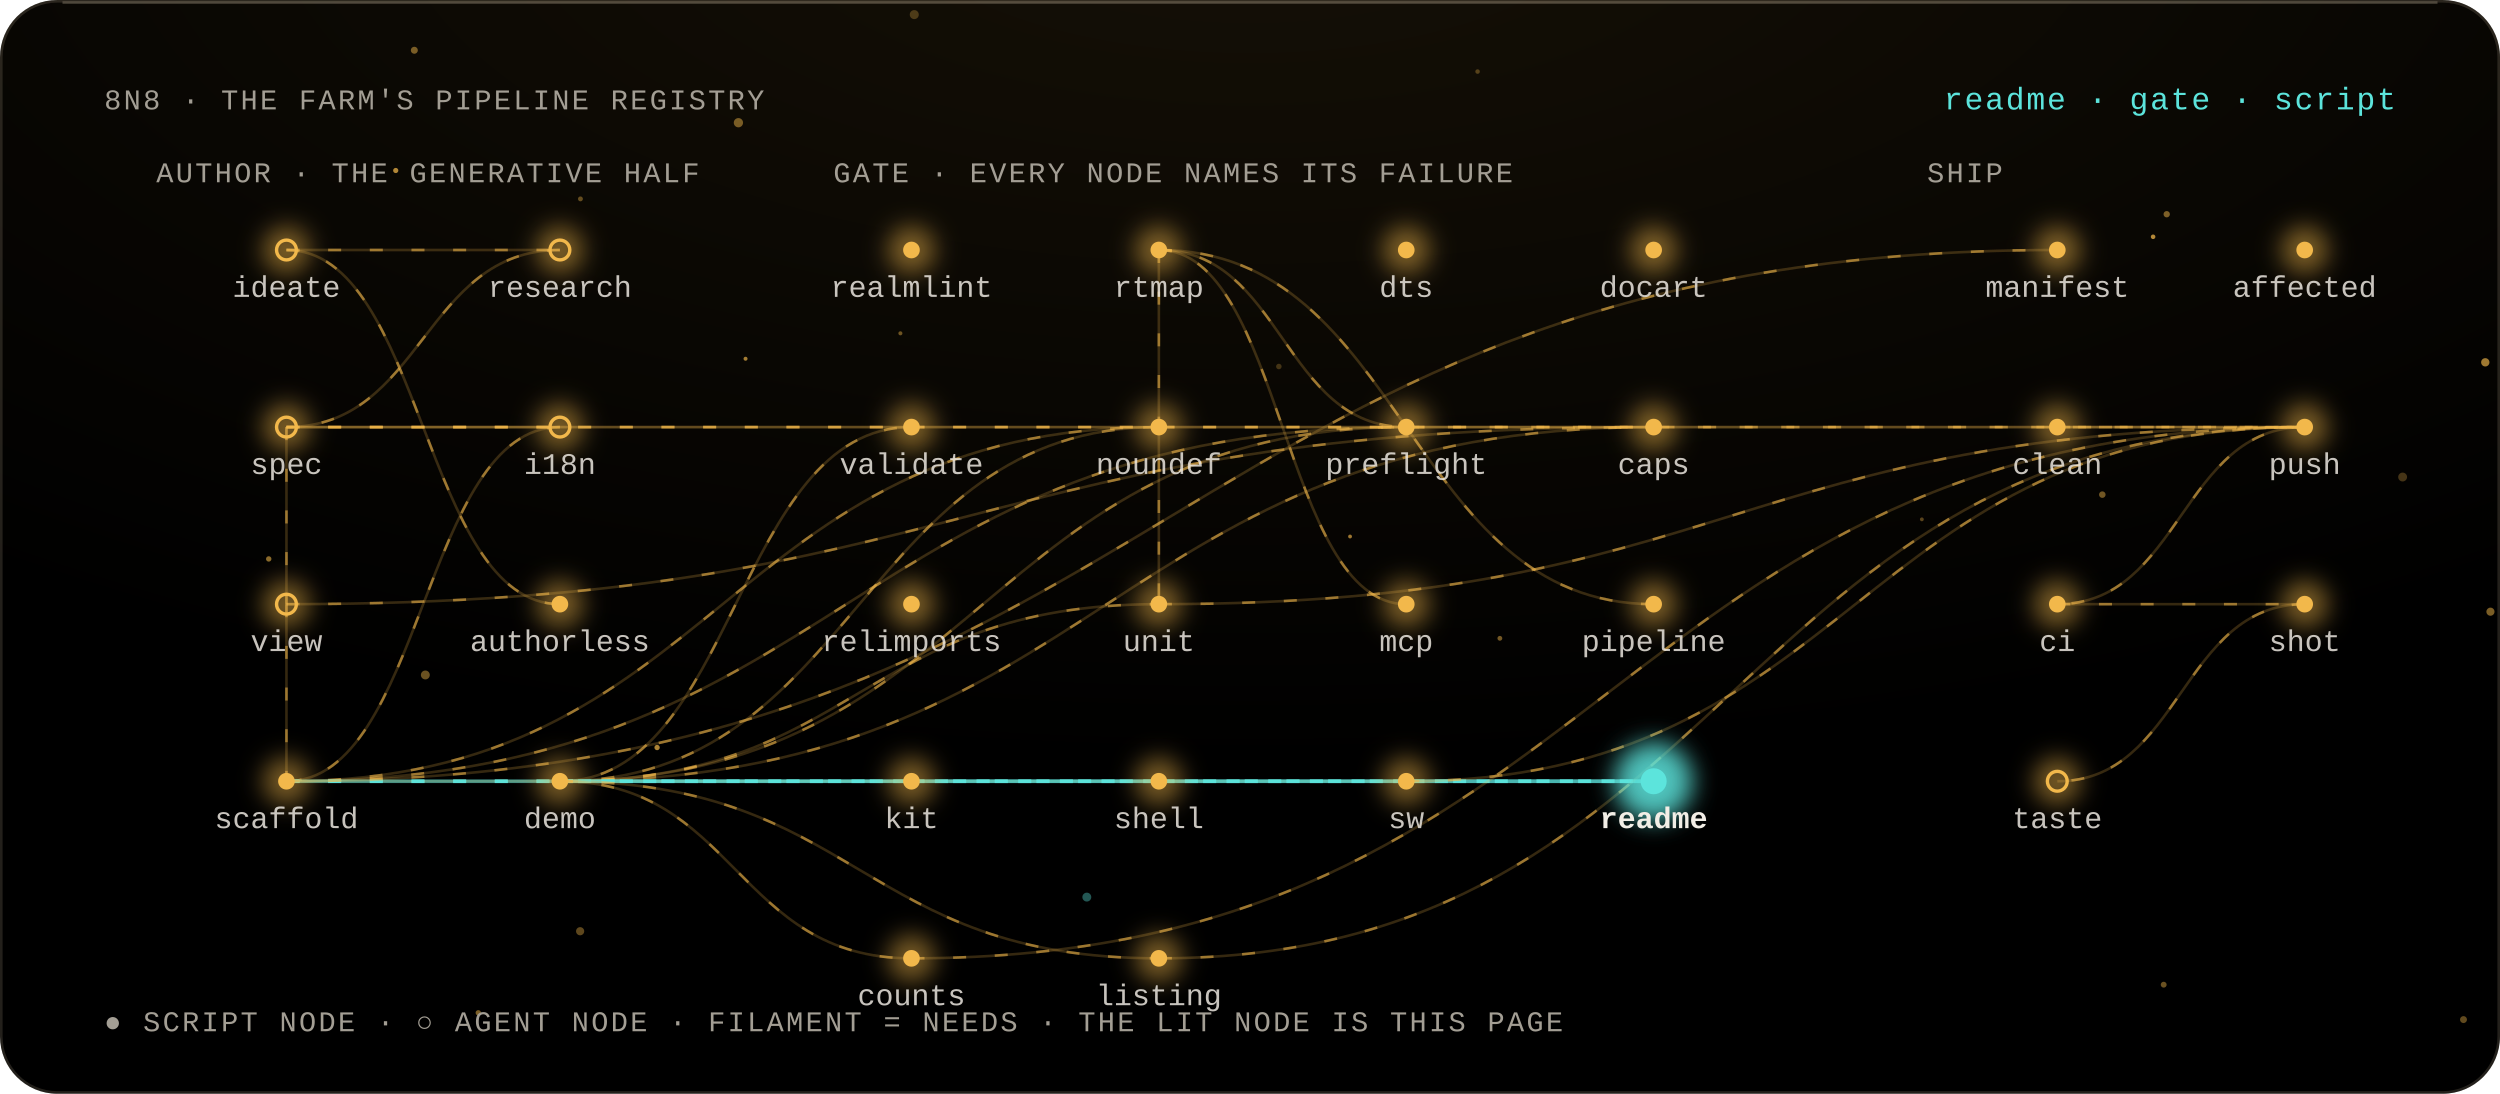
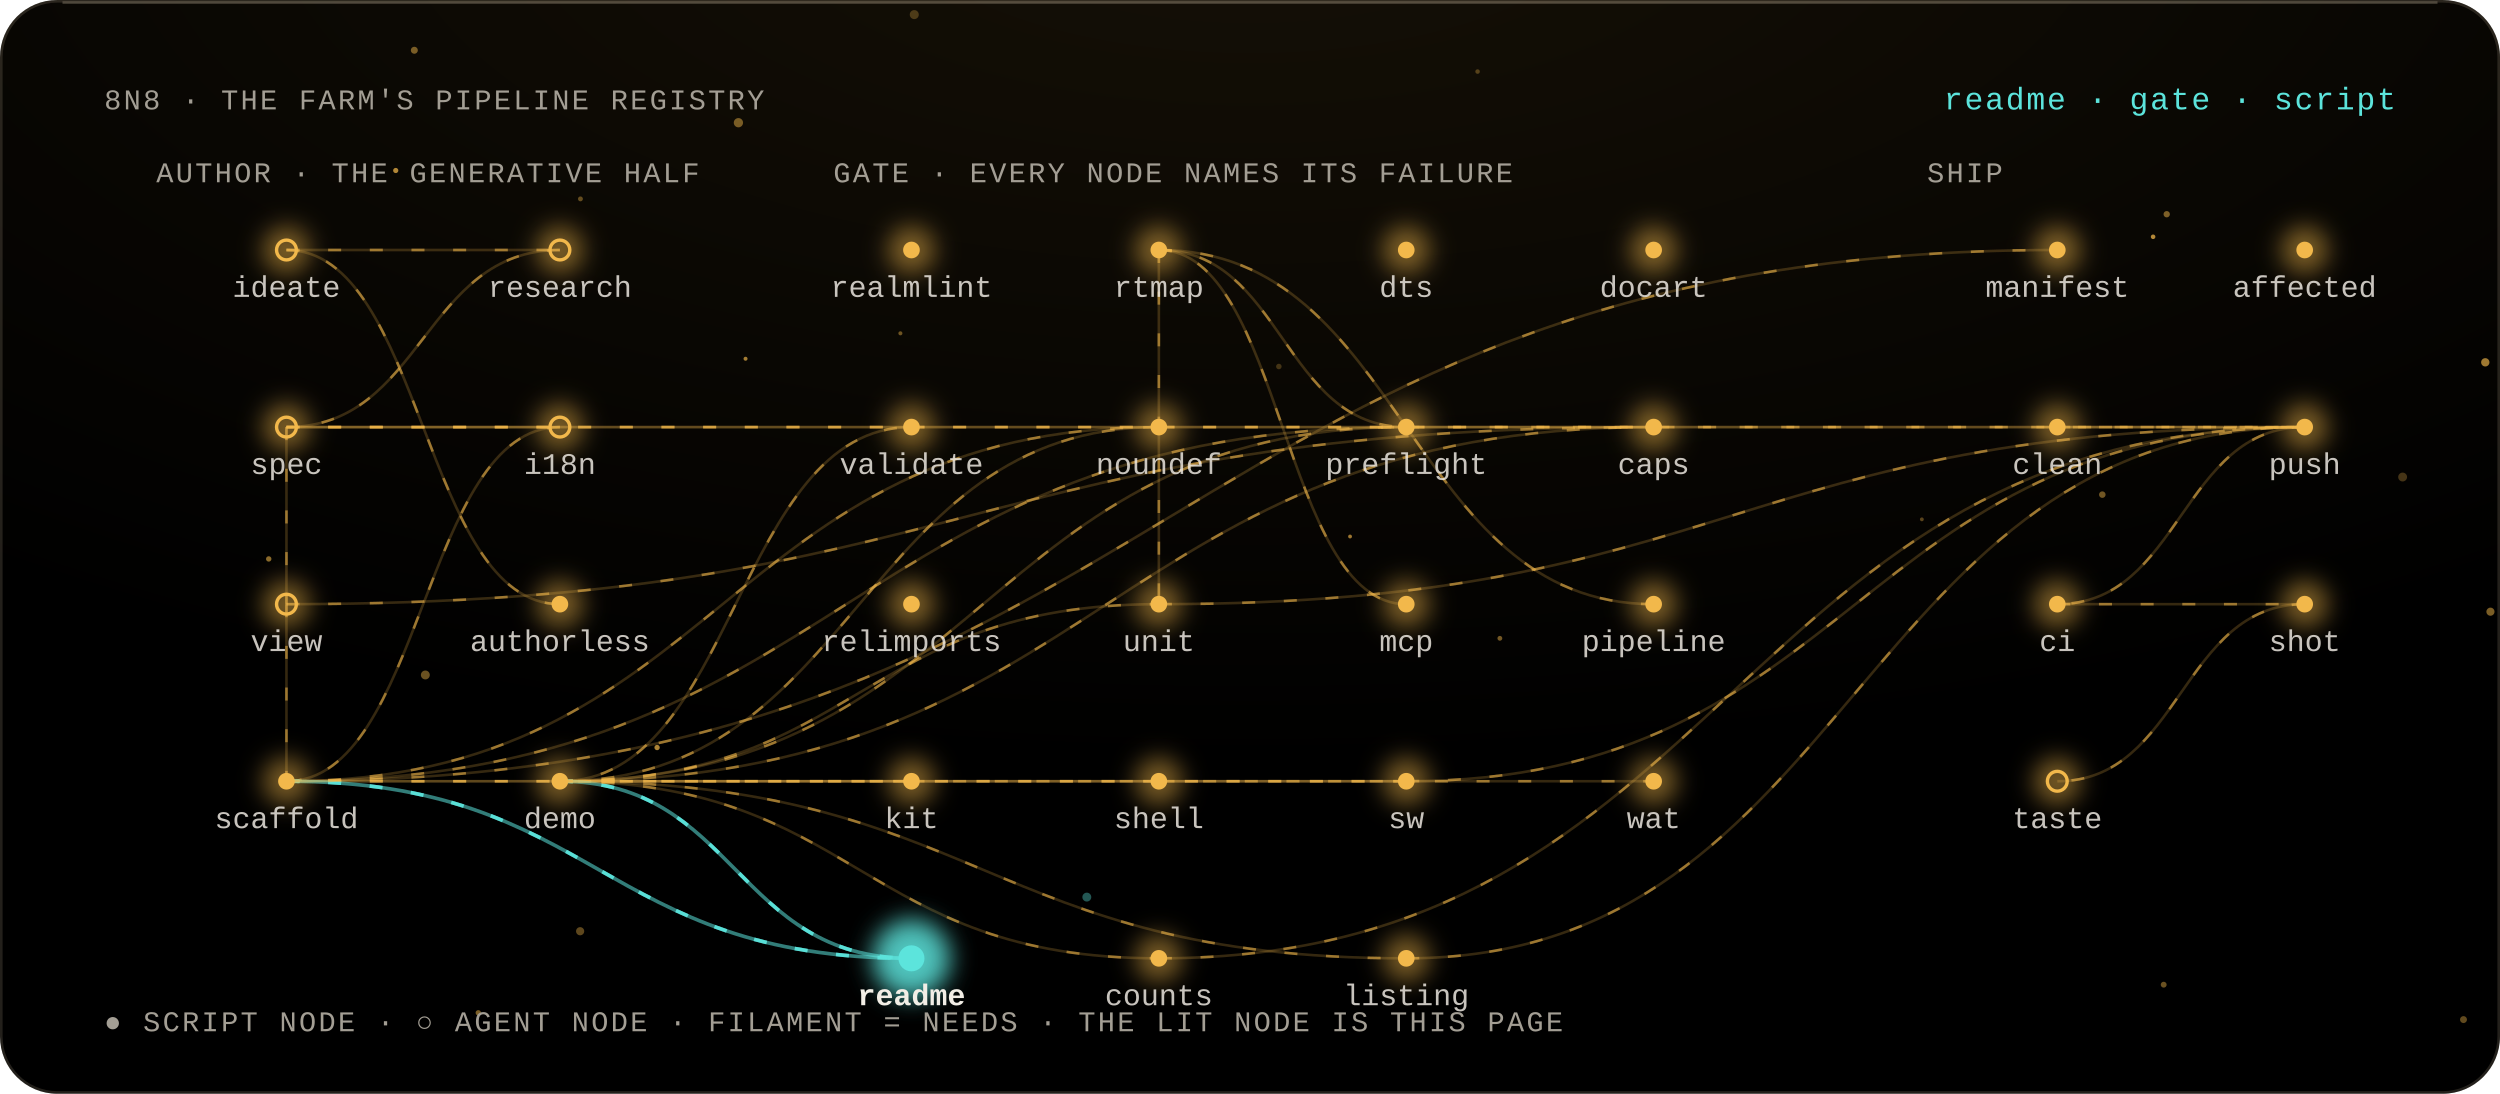
<svg xmlns="http://www.w3.org/2000/svg" viewBox="0 0 960 420" width="960" height="420" role="img" aria-labelledby="t">
  <style>
  text { font-family: 'Geist Mono', ui-monospace, 'Liberation Mono', Menlo, monospace; fill: #F2EEE6; }
  .m { fill: #A39E94; font-size: 11px; letter-spacing: .08em; }
  .l { font-size: 11.5px; }
  .h { font-size: 12px; fill: #5CE4DC; letter-spacing: .06em; }
  .flow { stroke-dasharray: 5 11; animation: flow 3s linear infinite; }
  @keyframes flow { to { stroke-dashoffset: -32; } }
  .breathe { animation: breathe 4.2s ease-in-out infinite; }
  @keyframes breathe { 50% { opacity: .38; } }
  .beat { animation: beat 2.6s ease-in-out infinite; transform-box: fill-box; transform-origin: center; }
  @keyframes beat { 50% { opacity: .55; transform: scale(1.35); } }
  .spin { transform-box: fill-box; transform-origin: center; animation: spin 48s linear infinite; }
  .spin-r { transform-box: fill-box; transform-origin: center; animation: spin 64s linear infinite reverse; }
  @keyframes spin { to { transform: rotate(360deg); } }
  @media (prefers-reduced-motion: reduce) { * { animation: none !important; } }
</style>
  <defs>
    <filter id="bloom" x="-80%" y="-80%" width="260%" height="260%">
      <feGaussianBlur stdDeviation="4.5" />
    </filter>
    <filter id="soft" x="-30%" y="-30%" width="160%" height="160%">
      <feGaussianBlur stdDeviation="1.4" />
    </filter>
    <radialGradient id="key" cx="50%" cy="-10%" r="80%">
      <stop offset="0" stop-color="#F2B84B" stop-opacity=".09" />
      <stop offset="1" stop-color="#F2B84B" stop-opacity="0" />
    </radialGradient>
    <linearGradient id="pair" x1="0" x2="1">
      <stop offset="0" stop-color="#F2B84B" />
      <stop offset="1" stop-color="#5CE4DC" />
    </linearGradient>
  </defs>
  <rect width="960" height="420" rx="22" fill="#000" />
  <rect width="960" height="420" rx="22" fill="url(#key)" />
  <rect x=".5" y=".5" width="959" height="419" rx="21.5" fill="none" stroke="rgba(255,232,196,.14)" />
  <path d="M 24 1 H 936" stroke="rgba(255,238,208,.22)" stroke-width="1" />
  <g>
    <circle cx="518.42" cy="206.02" r="0.74" fill="#F2B84B" opacity="0.64" class="breathe" style="animation-delay:-1.65s" />
    <circle cx="103.19" cy="214.63" r="1.04" fill="#F2B84B" opacity="0.57" class="breathe" style="animation-delay:-4.16s" />
    <circle cx="832.02" cy="82.26" r="1.22" fill="#F2B84B" opacity="0.5" class="breathe" style="animation-delay:-0.1s" />
    <circle cx="151.96" cy="65.47" r="1" fill="#F2B84B" opacity="0.72" class="breathe" style="animation-delay:-0.66s" />
    <circle cx="567.39" cy="27.48" r="0.87" fill="#F2B84B" opacity="0.31" class="breathe" style="animation-delay:-3.68s" />
    <circle cx="922.61" cy="183.18" r="1.7" fill="#F2B84B" opacity="0.28" class="breathe" style="animation-delay:-2.04s" />
    <circle cx="491.08" cy="140.74" r="1.06" fill="#F2B84B" opacity="0.25" class="breathe" style="animation-delay:-3.77s" />
    <circle cx="807.29" cy="189.94" r="1.26" fill="#F2B84B" opacity="0.46" class="breathe" style="animation-delay:-3.75s" />
    <circle cx="252.32" cy="287.05" r="1.03" fill="#F2B84B" opacity="0.71" class="breathe" style="animation-delay:-1.63s" />
    <circle cx="159.1" cy="19.3" r="1.35" fill="#F2B84B" opacity="0.48" class="breathe" style="animation-delay:-2.46s" />
    <circle cx="575.95" cy="245.11" r="0.93" fill="#F2B84B" opacity="0.47" class="breathe" style="animation-delay:-0.48s" />
    <circle cx="737.99" cy="199.43" r="0.74" fill="#F2B84B" opacity="0.36" class="breathe" style="animation-delay:-3.75s" />
    <circle cx="826.79" cy="90.93" r="0.88" fill="#F2B84B" opacity="0.73" class="breathe" style="animation-delay:-1.86s" />
    <circle cx="954.35" cy="139.13" r="1.6" fill="#F2B84B" opacity="0.65" class="breathe" style="animation-delay:-2.42s" />
    <circle cx="351.08" cy="5.61" r="1.73" fill="#F2B84B" opacity="0.27" class="breathe" style="animation-delay:-3.19s" />
    <circle cx="283.55" cy="47.12" r="1.78" fill="#F2B84B" opacity="0.47" class="breathe" style="animation-delay:-1.4s" />
    <circle cx="417.34" cy="344.49" r="1.71" fill="#5CE4DC" opacity="0.38" class="breathe" style="animation-delay:-3.86s" />
    <circle cx="222.89" cy="76.37" r="0.94" fill="#F2B84B" opacity="0.39" class="breathe" style="animation-delay:-3.8s" />
    <circle cx="286.29" cy="137.76" r="0.77" fill="#F2B84B" opacity="0.67" class="breathe" style="animation-delay:-0.57s" />
    <circle cx="222.77" cy="357.59" r="1.57" fill="#F2B84B" opacity="0.39" class="breathe" style="animation-delay:-4.04s" />
    <circle cx="945.98" cy="391.52" r="1.34" fill="#F2B84B" opacity="0.4" class="breathe" style="animation-delay:-2.98s" />
    <circle cx="183.66" cy="388.91" r="1.03" fill="#F2B84B" opacity="0.51" class="breathe" style="animation-delay:-0.46s" />
    <circle cx="163.33" cy="259.19" r="1.71" fill="#F2B84B" opacity="0.44" class="breathe" style="animation-delay:-1.7s" />
    <circle cx="830.86" cy="378.12" r="1.13" fill="#F2B84B" opacity="0.44" class="breathe" style="animation-delay:-1.88s" />
    <circle cx="956.33" cy="234.89" r="1.56" fill="#F2B84B" opacity="0.51" class="breathe" style="animation-delay:-1.01s" />
    <circle cx="345.75" cy="127.99" r="0.78" fill="#F2B84B" opacity="0.43" class="breathe" style="animation-delay:-1.35s" />
  </g>
  <text x="40" y="42" class="m" text-anchor="start">8N8 · THE FARM'S PIPELINE REGISTRY</text>
  <text x="920" y="42" class="h" text-anchor="end">readme · gate · script</text>
  <text x="60" y="70" class="m" text-anchor="start">AUTHOR · THE GENERATIVE HALF</text>
  <text x="320" y="70" class="m" text-anchor="start">GATE · EVERY NODE NAMES ITS FAILURE</text>
  <text x="740" y="70" class="m" text-anchor="start">SHIP</text>
  <path d="M 110 96 C 162.5 96, 162.5 96, 215 96" fill="none" stroke="#F2B84B" stroke-opacity="0.22" stroke-width="1" />
  <path d="M 110 96 C 162.5 96, 162.5 96, 215 96" fill="none" stroke="#F2B84B" stroke-opacity="0.55" stroke-width="1" class="flow" />
  <path d="M 215 96 C 162.5 96, 162.5 164, 110 164" fill="none" stroke="#F2B84B" stroke-opacity="0.22" stroke-width="1" />
  <path d="M 215 96 C 162.5 96, 162.5 164, 110 164" fill="none" stroke="#F2B84B" stroke-opacity="0.55" stroke-width="1" class="flow" />
  <path d="M 110 164 C 162.5 164, 162.5 164, 215 164" fill="none" stroke="#F2B84B" stroke-opacity="0.22" stroke-width="1" />
  <path d="M 110 164 C 162.5 164, 162.5 164, 215 164" fill="none" stroke="#F2B84B" stroke-opacity="0.55" stroke-width="1" class="flow" />
  <path d="M 110 164 C 110 164, 110 232, 110 232" fill="none" stroke="#F2B84B" stroke-opacity="0.22" stroke-width="1" />
  <path d="M 110 164 C 110 164, 110 232, 110 232" fill="none" stroke="#F2B84B" stroke-opacity="0.55" stroke-width="1" class="flow" />
  <path d="M 110 96 C 162.5 96, 162.5 232, 215 232" fill="none" stroke="#F2B84B" stroke-opacity="0.22" stroke-width="1" />
  <path d="M 110 96 C 162.5 96, 162.5 232, 215 232" fill="none" stroke="#F2B84B" stroke-opacity="0.55" stroke-width="1" class="flow" />
  <path d="M 110 232 C 110 232, 110 300, 110 300" fill="none" stroke="#F2B84B" stroke-opacity="0.22" stroke-width="1" />
  <path d="M 110 232 C 110 232, 110 300, 110 300" fill="none" stroke="#F2B84B" stroke-opacity="0.55" stroke-width="1" class="flow" />
  <path d="M 215 164 C 162.5 164, 162.5 300, 110 300" fill="none" stroke="#F2B84B" stroke-opacity="0.22" stroke-width="1" />
  <path d="M 215 164 C 162.5 164, 162.5 300, 110 300" fill="none" stroke="#F2B84B" stroke-opacity="0.55" stroke-width="1" class="flow" />
  <path d="M 110 164 C 230 164, 230 164, 350 164" fill="none" stroke="#F2B84B" stroke-opacity="0.22" stroke-width="1" />
  <path d="M 110 164 C 230 164, 230 164, 350 164" fill="none" stroke="#F2B84B" stroke-opacity="0.55" stroke-width="1" class="flow" />
  <path d="M 215 300 C 282.5 300, 282.5 164, 350 164" fill="none" stroke="#F2B84B" stroke-opacity="0.22" stroke-width="1" />
  <path d="M 215 300 C 282.5 300, 282.5 164, 350 164" fill="none" stroke="#F2B84B" stroke-opacity="0.55" stroke-width="1" class="flow" />
  <path d="M 110 300 C 277.5 300, 277.5 164, 445 164" fill="none" stroke="#F2B84B" stroke-opacity="0.22" stroke-width="1" />
  <path d="M 110 300 C 277.5 300, 277.5 164, 445 164" fill="none" stroke="#F2B84B" stroke-opacity="0.55" stroke-width="1" class="flow" />
  <path d="M 215 300 C 330 300, 330 164, 445 164" fill="none" stroke="#F2B84B" stroke-opacity="0.22" stroke-width="1" />
  <path d="M 215 300 C 330 300, 330 164, 445 164" fill="none" stroke="#F2B84B" stroke-opacity="0.55" stroke-width="1" class="flow" />
  <path d="M 110 300 C 325 300, 325 164, 540 164" fill="none" stroke="#F2B84B" stroke-opacity="0.22" stroke-width="1" />
  <path d="M 110 300 C 325 300, 325 164, 540 164" fill="none" stroke="#F2B84B" stroke-opacity="0.55" stroke-width="1" class="flow" />
  <path d="M 215 300 C 377.5 300, 377.5 164, 540 164" fill="none" stroke="#F2B84B" stroke-opacity="0.22" stroke-width="1" />
  <path d="M 215 300 C 377.5 300, 377.5 164, 540 164" fill="none" stroke="#F2B84B" stroke-opacity="0.55" stroke-width="1" class="flow" />
  <path d="M 445 96 C 492.5 96, 492.5 164, 540 164" fill="none" stroke="#F2B84B" stroke-opacity="0.22" stroke-width="1" />
  <path d="M 445 96 C 492.5 96, 492.5 164, 540 164" fill="none" stroke="#F2B84B" stroke-opacity="0.55" stroke-width="1" class="flow" />
  <path d="M 110 164 C 372.5 164, 372.5 164, 635 164" fill="none" stroke="#F2B84B" stroke-opacity="0.22" stroke-width="1" />
  <path d="M 110 164 C 372.5 164, 372.5 164, 635 164" fill="none" stroke="#F2B84B" stroke-opacity="0.55" stroke-width="1" class="flow" />
  <path d="M 110 232 C 372.5 232, 372.5 164, 635 164" fill="none" stroke="#F2B84B" stroke-opacity="0.22" stroke-width="1" />
  <path d="M 110 232 C 372.5 232, 372.5 164, 635 164" fill="none" stroke="#F2B84B" stroke-opacity="0.55" stroke-width="1" class="flow" />
  <path d="M 215 300 C 425 300, 425 164, 635 164" fill="none" stroke="#F2B84B" stroke-opacity="0.22" stroke-width="1" />
  <path d="M 215 300 C 425 300, 425 164, 635 164" fill="none" stroke="#F2B84B" stroke-opacity="0.55" stroke-width="1" class="flow" />
  <path d="M 215 300 C 330 300, 330 232, 445 232" fill="none" stroke="#F2B84B" stroke-opacity="0.22" stroke-width="1" />
  <path d="M 215 300 C 330 300, 330 232, 445 232" fill="none" stroke="#F2B84B" stroke-opacity="0.55" stroke-width="1" class="flow" />
  <path d="M 445 96 C 445 96, 445 232, 445 232" fill="none" stroke="#F2B84B" stroke-opacity="0.22" stroke-width="1" />
  <path d="M 445 96 C 445 96, 445 232, 445 232" fill="none" stroke="#F2B84B" stroke-opacity="0.55" stroke-width="1" class="flow" />
  <path d="M 445 96 C 492.5 96, 492.5 232, 540 232" fill="none" stroke="#F2B84B" stroke-opacity="0.22" stroke-width="1" />
  <path d="M 445 96 C 492.5 96, 492.5 232, 540 232" fill="none" stroke="#F2B84B" stroke-opacity="0.55" stroke-width="1" class="flow" />
  <path d="M 445 96 C 540 96, 540 232, 635 232" fill="none" stroke="#F2B84B" stroke-opacity="0.22" stroke-width="1" />
  <path d="M 445 96 C 540 96, 540 232, 635 232" fill="none" stroke="#F2B84B" stroke-opacity="0.55" stroke-width="1" class="flow" />
  <path d="M 110 300 C 230 300, 230 300, 350 300" fill="none" stroke="#F2B84B" stroke-opacity="0.22" stroke-width="1" />
  <path d="M 110 300 C 230 300, 230 300, 350 300" fill="none" stroke="#F2B84B" stroke-opacity="0.55" stroke-width="1" class="flow" />
  <path d="M 110 300 C 325 300, 325 300, 540 300" fill="none" stroke="#F2B84B" stroke-opacity="0.22" stroke-width="1" />
  <path d="M 110 300 C 325 300, 325 300, 540 300" fill="none" stroke="#F2B84B" stroke-opacity="0.55" stroke-width="1" class="flow" />
  <path d="M 215 300 C 377.5 300, 377.5 300, 540 300" fill="none" stroke="#F2B84B" stroke-opacity="0.22" stroke-width="1" />
  <path d="M 215 300 C 377.5 300, 377.5 300, 540 300" fill="none" stroke="#F2B84B" stroke-opacity="0.55" stroke-width="1" class="flow" />
-   <path d="M 110 300 C 372.5 300, 372.5 300, 635 300" fill="none" stroke="#5CE4DC" stroke-opacity="0.55" stroke-width="1.4" />
-   <path d="M 110 300 C 372.5 300, 372.5 300, 635 300" fill="none" stroke="#5CE4DC" stroke-opacity="0.95" stroke-width="1.4" class="flow" />
-   <path d="M 215 300 C 425 300, 425 300, 635 300" fill="none" stroke="#5CE4DC" stroke-opacity="0.55" stroke-width="1.4" />
-   <path d="M 215 300 C 425 300, 425 300, 635 300" fill="none" stroke="#5CE4DC" stroke-opacity="0.95" stroke-width="1.4" class="flow" />
-   <path d="M 215 300 C 282.5 300, 282.5 368, 350 368" fill="none" stroke="#F2B84B" stroke-opacity="0.22" stroke-width="1" />
-   <path d="M 215 300 C 282.5 300, 282.5 368, 350 368" fill="none" stroke="#F2B84B" stroke-opacity="0.55" stroke-width="1" class="flow" />
+   <path d="M 215 300 C 425 300, 425 300, 635 300" fill="none" stroke="#F2B84B" stroke-opacity="0.22" stroke-width="1" />
+   <path d="M 215 300 C 425 300, 425 300, 635 300" fill="none" stroke="#F2B84B" stroke-opacity="0.55" stroke-width="1" class="flow" />
+   <path d="M 110 300 C 230 300, 230 368, 350 368" fill="none" stroke="#5CE4DC" stroke-opacity="0.55" stroke-width="1.4" />
+   <path d="M 110 300 C 230 300, 230 368, 350 368" fill="none" stroke="#5CE4DC" stroke-opacity="0.95" stroke-width="1.4" class="flow" />
+   <path d="M 215 300 C 282.5 300, 282.5 368, 350 368" fill="none" stroke="#5CE4DC" stroke-opacity="0.55" stroke-width="1.4" />
+   <path d="M 215 300 C 282.5 300, 282.5 368, 350 368" fill="none" stroke="#5CE4DC" stroke-opacity="0.95" stroke-width="1.4" class="flow" />
  <path d="M 215 300 C 330 300, 330 368, 445 368" fill="none" stroke="#F2B84B" stroke-opacity="0.22" stroke-width="1" />
  <path d="M 215 300 C 330 300, 330 368, 445 368" fill="none" stroke="#F2B84B" stroke-opacity="0.55" stroke-width="1" class="flow" />
+   <path d="M 215 300 C 377.5 300, 377.5 368, 540 368" fill="none" stroke="#F2B84B" stroke-opacity="0.22" stroke-width="1" />
+   <path d="M 215 300 C 377.5 300, 377.5 368, 540 368" fill="none" stroke="#F2B84B" stroke-opacity="0.55" stroke-width="1" class="flow" />
  <path d="M 110 300 C 450 300, 450 96, 790 96" fill="none" stroke="#F2B84B" stroke-opacity="0.22" stroke-width="1" />
  <path d="M 110 300 C 450 300, 450 96, 790 96" fill="none" stroke="#F2B84B" stroke-opacity="0.55" stroke-width="1" class="flow" />
  <path d="M 350 164 C 617.5 164, 617.5 164, 885 164" fill="none" stroke="#F2B84B" stroke-opacity="0.22" stroke-width="1" />
  <path d="M 350 164 C 617.5 164, 617.5 164, 885 164" fill="none" stroke="#F2B84B" stroke-opacity="0.55" stroke-width="1" class="flow" />
  <path d="M 540 164 C 712.5 164, 712.5 164, 885 164" fill="none" stroke="#F2B84B" stroke-opacity="0.22" stroke-width="1" />
  <path d="M 540 164 C 712.5 164, 712.5 164, 885 164" fill="none" stroke="#F2B84B" stroke-opacity="0.55" stroke-width="1" class="flow" />
  <path d="M 445 232 C 665 232, 665 164, 885 164" fill="none" stroke="#F2B84B" stroke-opacity="0.22" stroke-width="1" />
  <path d="M 445 232 C 665 232, 665 164, 885 164" fill="none" stroke="#F2B84B" stroke-opacity="0.55" stroke-width="1" class="flow" />
  <path d="M 540 300 C 712.5 300, 712.5 164, 885 164" fill="none" stroke="#F2B84B" stroke-opacity="0.22" stroke-width="1" />
  <path d="M 540 300 C 712.5 300, 712.5 164, 885 164" fill="none" stroke="#F2B84B" stroke-opacity="0.55" stroke-width="1" class="flow" />
-   <path d="M 350 368 C 617.5 368, 617.5 164, 885 164" fill="none" stroke="#F2B84B" stroke-opacity="0.22" stroke-width="1" />
-   <path d="M 350 368 C 617.5 368, 617.5 164, 885 164" fill="none" stroke="#F2B84B" stroke-opacity="0.55" stroke-width="1" class="flow" />
  <path d="M 445 368 C 665 368, 665 164, 885 164" fill="none" stroke="#F2B84B" stroke-opacity="0.22" stroke-width="1" />
  <path d="M 445 368 C 665 368, 665 164, 885 164" fill="none" stroke="#F2B84B" stroke-opacity="0.55" stroke-width="1" class="flow" />
+   <path d="M 540 368 C 712.5 368, 712.5 164, 885 164" fill="none" stroke="#F2B84B" stroke-opacity="0.22" stroke-width="1" />
+   <path d="M 540 368 C 712.5 368, 712.5 164, 885 164" fill="none" stroke="#F2B84B" stroke-opacity="0.55" stroke-width="1" class="flow" />
  <path d="M 790 164 C 837.5 164, 837.5 164, 885 164" fill="none" stroke="#F2B84B" stroke-opacity="0.22" stroke-width="1" />
  <path d="M 790 164 C 837.5 164, 837.5 164, 885 164" fill="none" stroke="#F2B84B" stroke-opacity="0.55" stroke-width="1" class="flow" />
  <path d="M 885 164 C 837.5 164, 837.5 232, 790 232" fill="none" stroke="#F2B84B" stroke-opacity="0.22" stroke-width="1" />
  <path d="M 885 164 C 837.5 164, 837.5 232, 790 232" fill="none" stroke="#F2B84B" stroke-opacity="0.55" stroke-width="1" class="flow" />
  <path d="M 790 232 C 837.5 232, 837.5 232, 885 232" fill="none" stroke="#F2B84B" stroke-opacity="0.22" stroke-width="1" />
  <path d="M 790 232 C 837.5 232, 837.5 232, 885 232" fill="none" stroke="#F2B84B" stroke-opacity="0.55" stroke-width="1" class="flow" />
  <path d="M 885 232 C 837.5 232, 837.5 300, 790 300" fill="none" stroke="#F2B84B" stroke-opacity="0.22" stroke-width="1" />
  <path d="M 885 232 C 837.5 232, 837.5 300, 790 300" fill="none" stroke="#F2B84B" stroke-opacity="0.55" stroke-width="1" class="flow" />
  <g>
    <circle cx="110" cy="96" r="9" fill="#F2B84B" opacity="0.5" filter="url(#bloom)" class="breathe" style="animation-delay:-1.93s" />
    <circle cx="110" cy="96" r="3.8" fill="none" stroke="#F2B84B" stroke-width="1.3" />
  </g>
  <text x="110" y="114" class="l" text-anchor="middle" fill="#F2EEE6" fill-opacity=".82">ideate</text>
  <g>
    <circle cx="215" cy="96" r="9" fill="#F2B84B" opacity="0.5" filter="url(#bloom)" class="breathe" style="animation-delay:-0.16s" />
    <circle cx="215" cy="96" r="3.8" fill="none" stroke="#F2B84B" stroke-width="1.3" />
  </g>
  <text x="215" y="114" class="l" text-anchor="middle" fill="#F2EEE6" fill-opacity=".82">research</text>
  <g>
    <circle cx="110" cy="164" r="9" fill="#F2B84B" opacity="0.5" filter="url(#bloom)" class="breathe" style="animation-delay:-2.16s" />
    <circle cx="110" cy="164" r="3.8" fill="none" stroke="#F2B84B" stroke-width="1.3" />
  </g>
  <text x="110" y="182" class="l" text-anchor="middle" fill="#F2EEE6" fill-opacity=".82">spec</text>
  <g>
    <circle cx="215" cy="164" r="9" fill="#F2B84B" opacity="0.5" filter="url(#bloom)" class="breathe" style="animation-delay:-1.96s" />
    <circle cx="215" cy="164" r="3.8" fill="none" stroke="#F2B84B" stroke-width="1.3" />
  </g>
  <text x="215" y="182" class="l" text-anchor="middle" fill="#F2EEE6" fill-opacity=".82">i18n</text>
  <g>
    <circle cx="110" cy="232" r="9" fill="#F2B84B" opacity="0.5" filter="url(#bloom)" class="breathe" style="animation-delay:-3.15s" />
    <circle cx="110" cy="232" r="3.8" fill="none" stroke="#F2B84B" stroke-width="1.3" />
  </g>
  <text x="110" y="250" class="l" text-anchor="middle" fill="#F2EEE6" fill-opacity=".82">view</text>
  <g>
    <circle cx="215" cy="232" r="9" fill="#F2B84B" opacity="0.5" filter="url(#bloom)" class="breathe" style="animation-delay:-1.57s" />
    <circle cx="215" cy="232" r="3.2" fill="#F2B84B" />
  </g>
  <text x="215" y="250" class="l" text-anchor="middle" fill="#F2EEE6" fill-opacity=".82">authorless</text>
  <g>
    <circle cx="110" cy="300" r="9" fill="#F2B84B" opacity="0.5" filter="url(#bloom)" class="breathe" style="animation-delay:-0.83s" />
    <circle cx="110" cy="300" r="3.2" fill="#F2B84B" />
  </g>
  <text x="110" y="318" class="l" text-anchor="middle" fill="#F2EEE6" fill-opacity=".82">scaffold</text>
  <g>
    <circle cx="215" cy="300" r="9" fill="#F2B84B" opacity="0.5" filter="url(#bloom)" class="breathe" style="animation-delay:-1.24s" />
    <circle cx="215" cy="300" r="3.2" fill="#F2B84B" />
  </g>
  <text x="215" y="318" class="l" text-anchor="middle" fill="#F2EEE6" fill-opacity=".82">demo</text>
  <g>
    <circle cx="350" cy="96" r="9" fill="#F2B84B" opacity="0.5" filter="url(#bloom)" class="breathe" style="animation-delay:-0.43s" />
    <circle cx="350" cy="96" r="3.2" fill="#F2B84B" />
  </g>
  <text x="350" y="114" class="l" text-anchor="middle" fill="#F2EEE6" fill-opacity=".82">realmlint</text>
  <g>
    <circle cx="445" cy="96" r="9" fill="#F2B84B" opacity="0.5" filter="url(#bloom)" class="breathe" style="animation-delay:-2.04s" />
    <circle cx="445" cy="96" r="3.2" fill="#F2B84B" />
  </g>
  <text x="445" y="114" class="l" text-anchor="middle" fill="#F2EEE6" fill-opacity=".82">rtmap</text>
  <g>
    <circle cx="540" cy="96" r="9" fill="#F2B84B" opacity="0.5" filter="url(#bloom)" class="breathe" style="animation-delay:-2.53s" />
    <circle cx="540" cy="96" r="3.2" fill="#F2B84B" />
  </g>
  <text x="540" y="114" class="l" text-anchor="middle" fill="#F2EEE6" fill-opacity=".82">dts</text>
  <g>
    <circle cx="635" cy="96" r="9" fill="#F2B84B" opacity="0.5" filter="url(#bloom)" class="breathe" style="animation-delay:-3.96s" />
    <circle cx="635" cy="96" r="3.2" fill="#F2B84B" />
  </g>
  <text x="635" y="114" class="l" text-anchor="middle" fill="#F2EEE6" fill-opacity=".82">docart</text>
  <g>
    <circle cx="350" cy="164" r="9" fill="#F2B84B" opacity="0.5" filter="url(#bloom)" class="breathe" style="animation-delay:-1.13s" />
    <circle cx="350" cy="164" r="3.2" fill="#F2B84B" />
  </g>
  <text x="350" y="182" class="l" text-anchor="middle" fill="#F2EEE6" fill-opacity=".82">validate</text>
  <g>
    <circle cx="445" cy="164" r="9" fill="#F2B84B" opacity="0.5" filter="url(#bloom)" class="breathe" style="animation-delay:-1.9s" />
    <circle cx="445" cy="164" r="3.2" fill="#F2B84B" />
  </g>
  <text x="445" y="182" class="l" text-anchor="middle" fill="#F2EEE6" fill-opacity=".82">noundef</text>
  <g>
    <circle cx="540" cy="164" r="9" fill="#F2B84B" opacity="0.5" filter="url(#bloom)" class="breathe" style="animation-delay:-3.47s" />
    <circle cx="540" cy="164" r="3.2" fill="#F2B84B" />
  </g>
  <text x="540" y="182" class="l" text-anchor="middle" fill="#F2EEE6" fill-opacity=".82">preflight</text>
  <g>
    <circle cx="635" cy="164" r="9" fill="#F2B84B" opacity="0.5" filter="url(#bloom)" class="breathe" style="animation-delay:-0.78s" />
    <circle cx="635" cy="164" r="3.2" fill="#F2B84B" />
  </g>
  <text x="635" y="182" class="l" text-anchor="middle" fill="#F2EEE6" fill-opacity=".82">caps</text>
  <g>
    <circle cx="350" cy="232" r="9" fill="#F2B84B" opacity="0.5" filter="url(#bloom)" class="breathe" style="animation-delay:-1.96s" />
    <circle cx="350" cy="232" r="3.2" fill="#F2B84B" />
  </g>
  <text x="350" y="250" class="l" text-anchor="middle" fill="#F2EEE6" fill-opacity=".82">relimports</text>
  <g>
    <circle cx="445" cy="232" r="9" fill="#F2B84B" opacity="0.5" filter="url(#bloom)" class="breathe" style="animation-delay:-0.09s" />
    <circle cx="445" cy="232" r="3.2" fill="#F2B84B" />
  </g>
  <text x="445" y="250" class="l" text-anchor="middle" fill="#F2EEE6" fill-opacity=".82">unit</text>
  <g>
    <circle cx="540" cy="232" r="9" fill="#F2B84B" opacity="0.5" filter="url(#bloom)" class="breathe" style="animation-delay:-0.88s" />
    <circle cx="540" cy="232" r="3.2" fill="#F2B84B" />
  </g>
  <text x="540" y="250" class="l" text-anchor="middle" fill="#F2EEE6" fill-opacity=".82">mcp</text>
  <g>
    <circle cx="635" cy="232" r="9" fill="#F2B84B" opacity="0.5" filter="url(#bloom)" class="breathe" style="animation-delay:-1.08s" />
    <circle cx="635" cy="232" r="3.2" fill="#F2B84B" />
  </g>
  <text x="635" y="250" class="l" text-anchor="middle" fill="#F2EEE6" fill-opacity=".82">pipeline</text>
  <g>
    <circle cx="350" cy="300" r="9" fill="#F2B84B" opacity="0.5" filter="url(#bloom)" class="breathe" style="animation-delay:-0.63s" />
    <circle cx="350" cy="300" r="3.2" fill="#F2B84B" />
  </g>
  <text x="350" y="318" class="l" text-anchor="middle" fill="#F2EEE6" fill-opacity=".82">kit</text>
  <g>
    <circle cx="445" cy="300" r="9" fill="#F2B84B" opacity="0.5" filter="url(#bloom)" class="breathe" style="animation-delay:-0.62s" />
    <circle cx="445" cy="300" r="3.2" fill="#F2B84B" />
  </g>
  <text x="445" y="318" class="l" text-anchor="middle" fill="#F2EEE6" fill-opacity=".82">shell</text>
  <g>
    <circle cx="540" cy="300" r="9" fill="#F2B84B" opacity="0.5" filter="url(#bloom)" class="breathe" style="animation-delay:-3.74s" />
    <circle cx="540" cy="300" r="3.2" fill="#F2B84B" />
  </g>
  <text x="540" y="318" class="l" text-anchor="middle" fill="#F2EEE6" fill-opacity=".82">sw</text>
  <g>
-     <circle cx="635" cy="300" r="15" fill="#5CE4DC" opacity="0.85" filter="url(#bloom)" class="beat" style="animation-delay:-0.63s" />
-     <circle cx="635" cy="300" r="5" fill="#5CE4DC" />
-   </g>
-   <text x="635" y="318" class="l" text-anchor="middle" fill="#5CE4DC" font-weight="700">readme</text>
-   <g>
-     <circle cx="350" cy="368" r="9" fill="#F2B84B" opacity="0.5" filter="url(#bloom)" class="breathe" style="animation-delay:-2.01s" />
-     <circle cx="350" cy="368" r="3.2" fill="#F2B84B" />
-   </g>
-   <text x="350" y="386" class="l" text-anchor="middle" fill="#F2EEE6" fill-opacity=".82">counts</text>
+     <circle cx="635" cy="300" r="9" fill="#F2B84B" opacity="0.5" filter="url(#bloom)" class="breathe" style="animation-delay:-0.63s" />
+     <circle cx="635" cy="300" r="3.2" fill="#F2B84B" />
+   </g>
+   <text x="635" y="318" class="l" text-anchor="middle" fill="#F2EEE6" fill-opacity=".82">wat</text>
+   <g>
+     <circle cx="350" cy="368" r="15" fill="#5CE4DC" opacity="0.85" filter="url(#bloom)" class="beat" style="animation-delay:-2.01s" />
+     <circle cx="350" cy="368" r="5" fill="#5CE4DC" />
+   </g>
+   <text x="350" y="386" class="l" text-anchor="middle" fill="#5CE4DC" font-weight="700">readme</text>
  <g>
    <circle cx="445" cy="368" r="9" fill="#F2B84B" opacity="0.5" filter="url(#bloom)" class="breathe" style="animation-delay:-0.6s" />
    <circle cx="445" cy="368" r="3.2" fill="#F2B84B" />
  </g>
-   <text x="445" y="386" class="l" text-anchor="middle" fill="#F2EEE6" fill-opacity=".82">listing</text>
-   <g>
-     <circle cx="790" cy="96" r="9" fill="#F2B84B" opacity="0.5" filter="url(#bloom)" class="breathe" style="animation-delay:-2.36s" />
+   <text x="445" y="386" class="l" text-anchor="middle" fill="#F2EEE6" fill-opacity=".82">counts</text>
+   <g>
+     <circle cx="540" cy="368" r="9" fill="#F2B84B" opacity="0.5" filter="url(#bloom)" class="breathe" style="animation-delay:-2.36s" />
+     <circle cx="540" cy="368" r="3.2" fill="#F2B84B" />
+   </g>
+   <text x="540" y="386" class="l" text-anchor="middle" fill="#F2EEE6" fill-opacity=".82">listing</text>
+   <g>
+     <circle cx="790" cy="96" r="9" fill="#F2B84B" opacity="0.5" filter="url(#bloom)" class="breathe" style="animation-delay:-0.26s" />
    <circle cx="790" cy="96" r="3.2" fill="#F2B84B" />
  </g>
  <text x="790" y="114" class="l" text-anchor="middle" fill="#F2EEE6" fill-opacity=".82">manifest</text>
  <g>
-     <circle cx="885" cy="96" r="9" fill="#F2B84B" opacity="0.5" filter="url(#bloom)" class="breathe" style="animation-delay:-0.26s" />
+     <circle cx="885" cy="96" r="9" fill="#F2B84B" opacity="0.5" filter="url(#bloom)" class="breathe" style="animation-delay:-0.44s" />
    <circle cx="885" cy="96" r="3.2" fill="#F2B84B" />
  </g>
  <text x="885" y="114" class="l" text-anchor="middle" fill="#F2EEE6" fill-opacity=".82">affected</text>
  <g>
-     <circle cx="790" cy="164" r="9" fill="#F2B84B" opacity="0.5" filter="url(#bloom)" class="breathe" style="animation-delay:-0.44s" />
+     <circle cx="790" cy="164" r="9" fill="#F2B84B" opacity="0.5" filter="url(#bloom)" class="breathe" style="animation-delay:-3.5s" />
    <circle cx="790" cy="164" r="3.2" fill="#F2B84B" />
  </g>
  <text x="790" y="182" class="l" text-anchor="middle" fill="#F2EEE6" fill-opacity=".82">clean</text>
  <g>
-     <circle cx="885" cy="164" r="9" fill="#F2B84B" opacity="0.5" filter="url(#bloom)" class="breathe" style="animation-delay:-3.5s" />
+     <circle cx="885" cy="164" r="9" fill="#F2B84B" opacity="0.5" filter="url(#bloom)" class="breathe" style="animation-delay:-3.36s" />
    <circle cx="885" cy="164" r="3.2" fill="#F2B84B" />
  </g>
  <text x="885" y="182" class="l" text-anchor="middle" fill="#F2EEE6" fill-opacity=".82">push</text>
  <g>
-     <circle cx="790" cy="232" r="9" fill="#F2B84B" opacity="0.5" filter="url(#bloom)" class="breathe" style="animation-delay:-3.36s" />
+     <circle cx="790" cy="232" r="9" fill="#F2B84B" opacity="0.5" filter="url(#bloom)" class="breathe" style="animation-delay:-3.65s" />
    <circle cx="790" cy="232" r="3.2" fill="#F2B84B" />
  </g>
  <text x="790" y="250" class="l" text-anchor="middle" fill="#F2EEE6" fill-opacity=".82">ci</text>
  <g>
-     <circle cx="885" cy="232" r="9" fill="#F2B84B" opacity="0.5" filter="url(#bloom)" class="breathe" style="animation-delay:-3.65s" />
+     <circle cx="885" cy="232" r="9" fill="#F2B84B" opacity="0.5" filter="url(#bloom)" class="breathe" style="animation-delay:-3.84s" />
    <circle cx="885" cy="232" r="3.2" fill="#F2B84B" />
  </g>
  <text x="885" y="250" class="l" text-anchor="middle" fill="#F2EEE6" fill-opacity=".82">shot</text>
  <g>
-     <circle cx="790" cy="300" r="9" fill="#F2B84B" opacity="0.5" filter="url(#bloom)" class="breathe" style="animation-delay:-3.84s" />
+     <circle cx="790" cy="300" r="9" fill="#F2B84B" opacity="0.5" filter="url(#bloom)" class="breathe" style="animation-delay:-1.74s" />
    <circle cx="790" cy="300" r="3.8" fill="none" stroke="#F2B84B" stroke-width="1.3" />
  </g>
  <text x="790" y="318" class="l" text-anchor="middle" fill="#F2EEE6" fill-opacity=".82">taste</text>
  <text x="40" y="396" class="m" text-anchor="start">● SCRIPT NODE  ·  ○ AGENT NODE  ·  FILAMENT = NEEDS  ·  THE LIT NODE IS THIS PAGE</text>
</svg>
